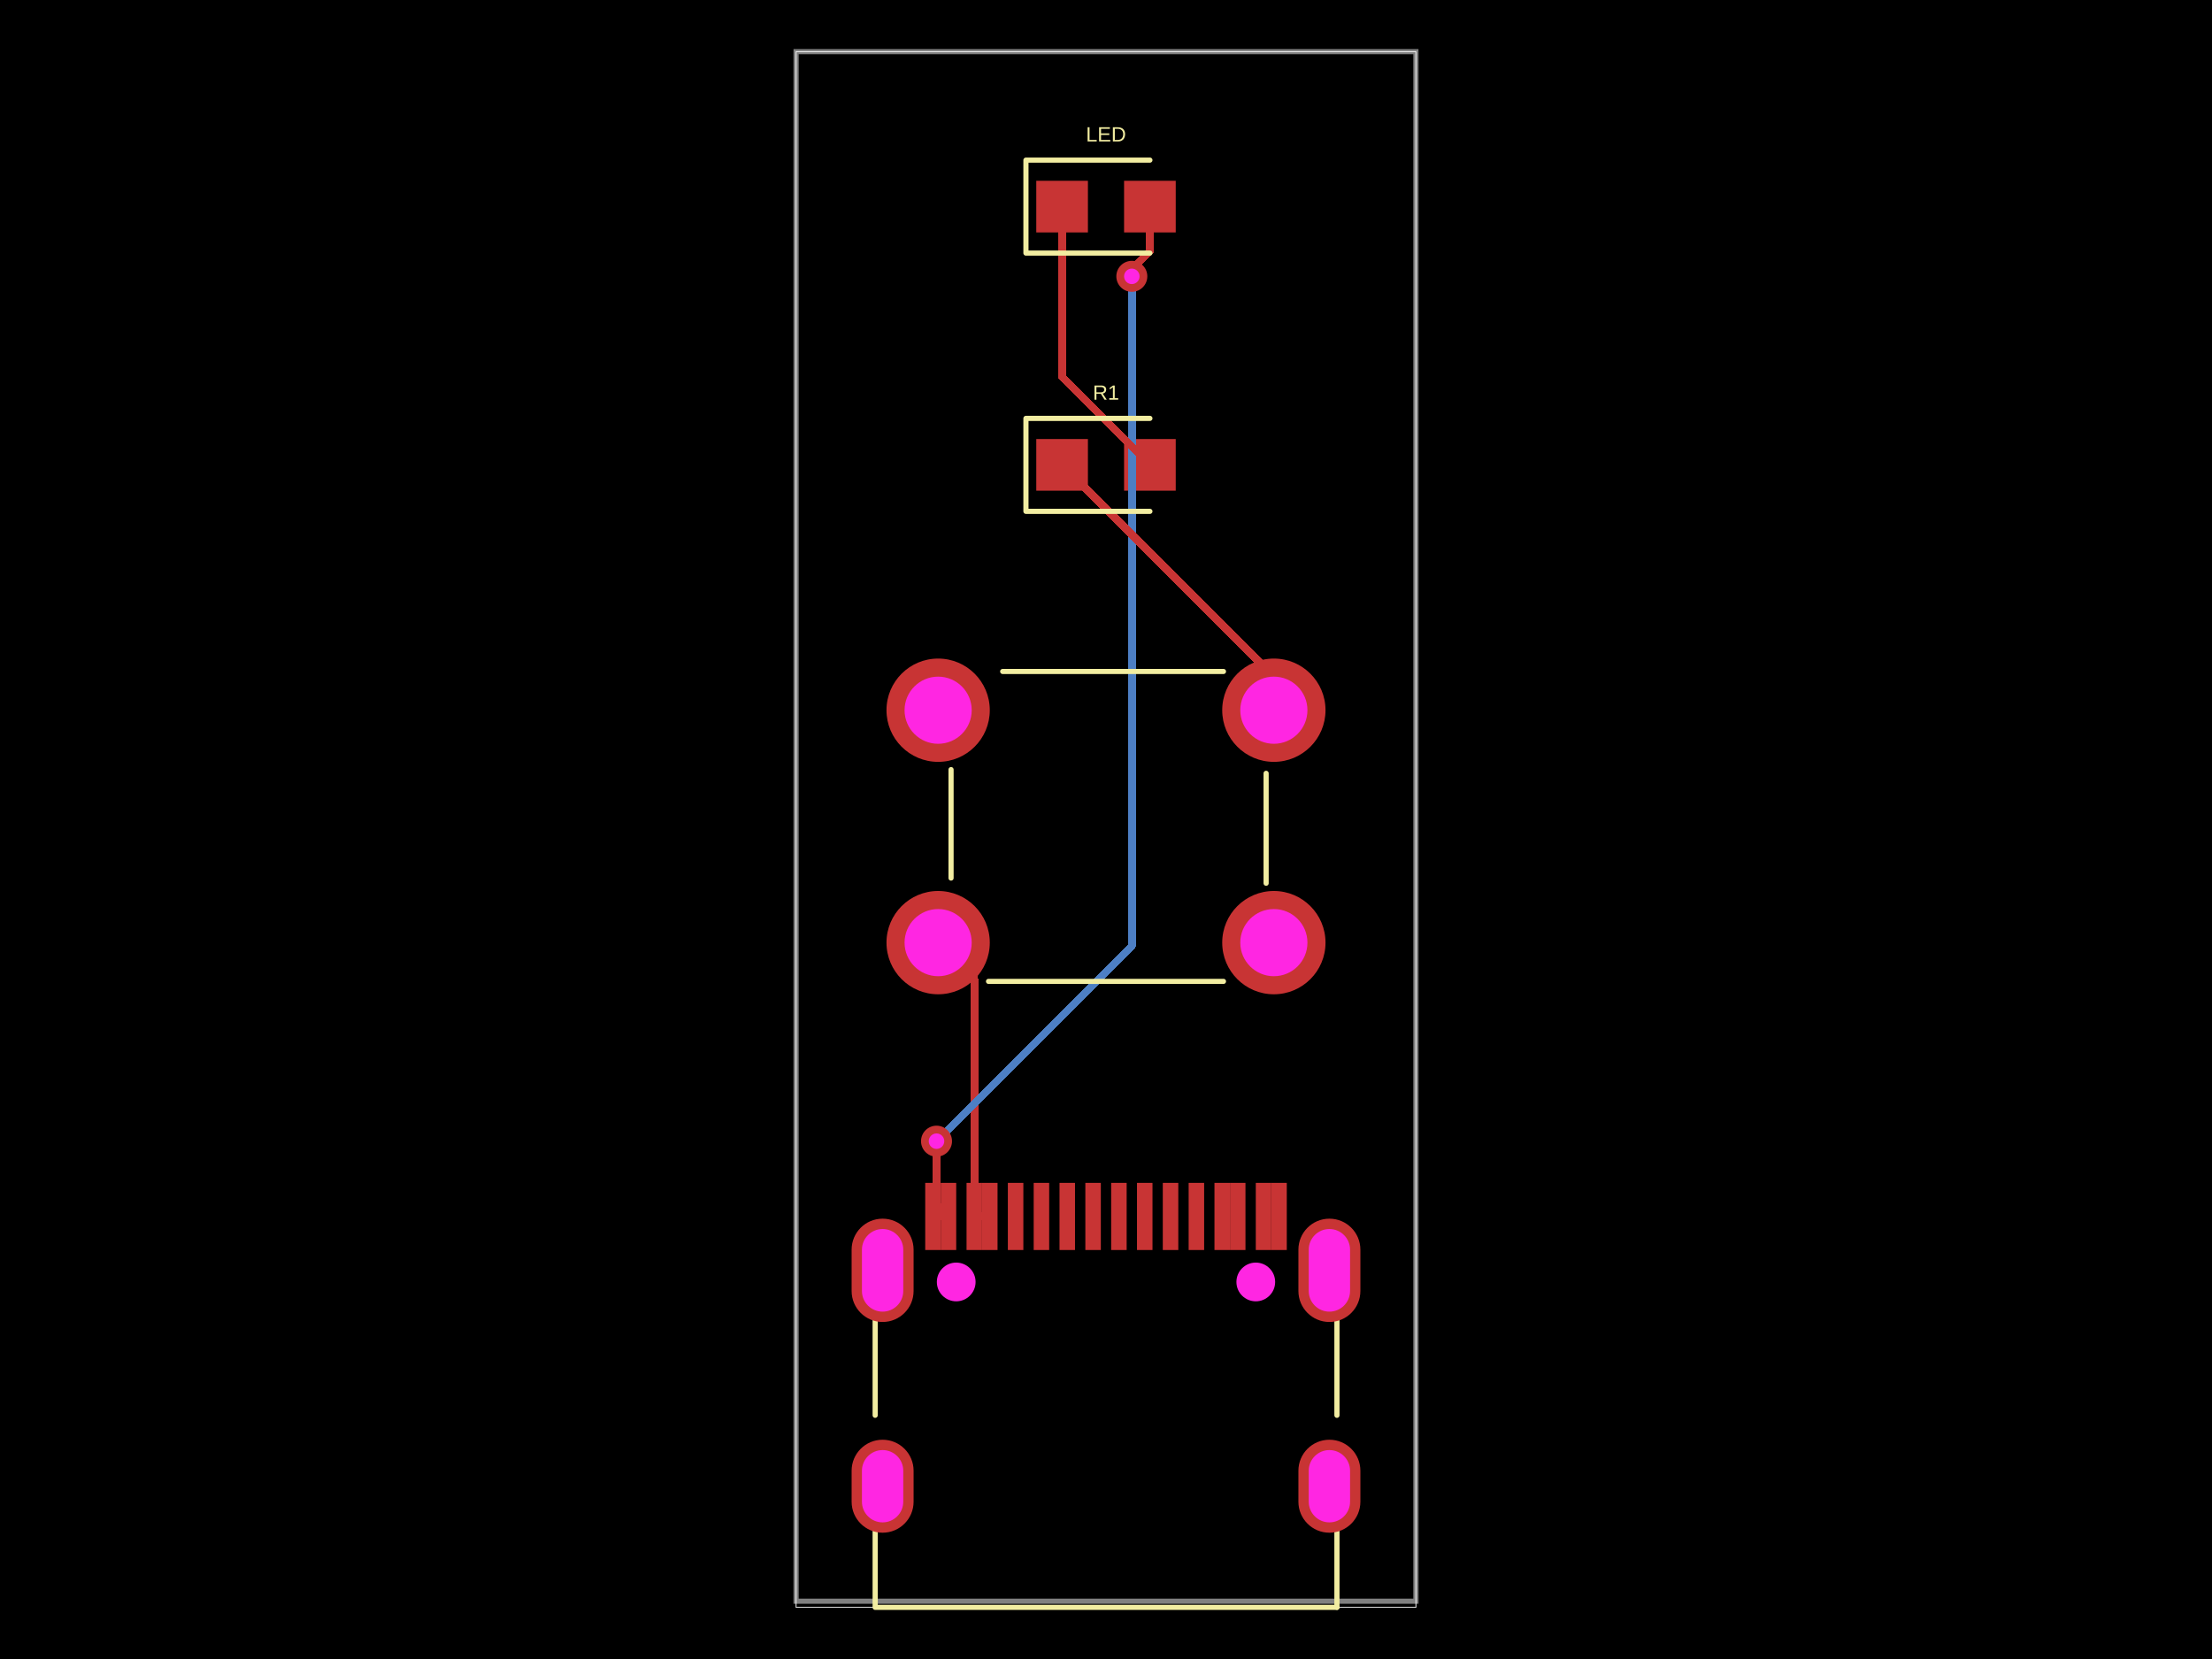
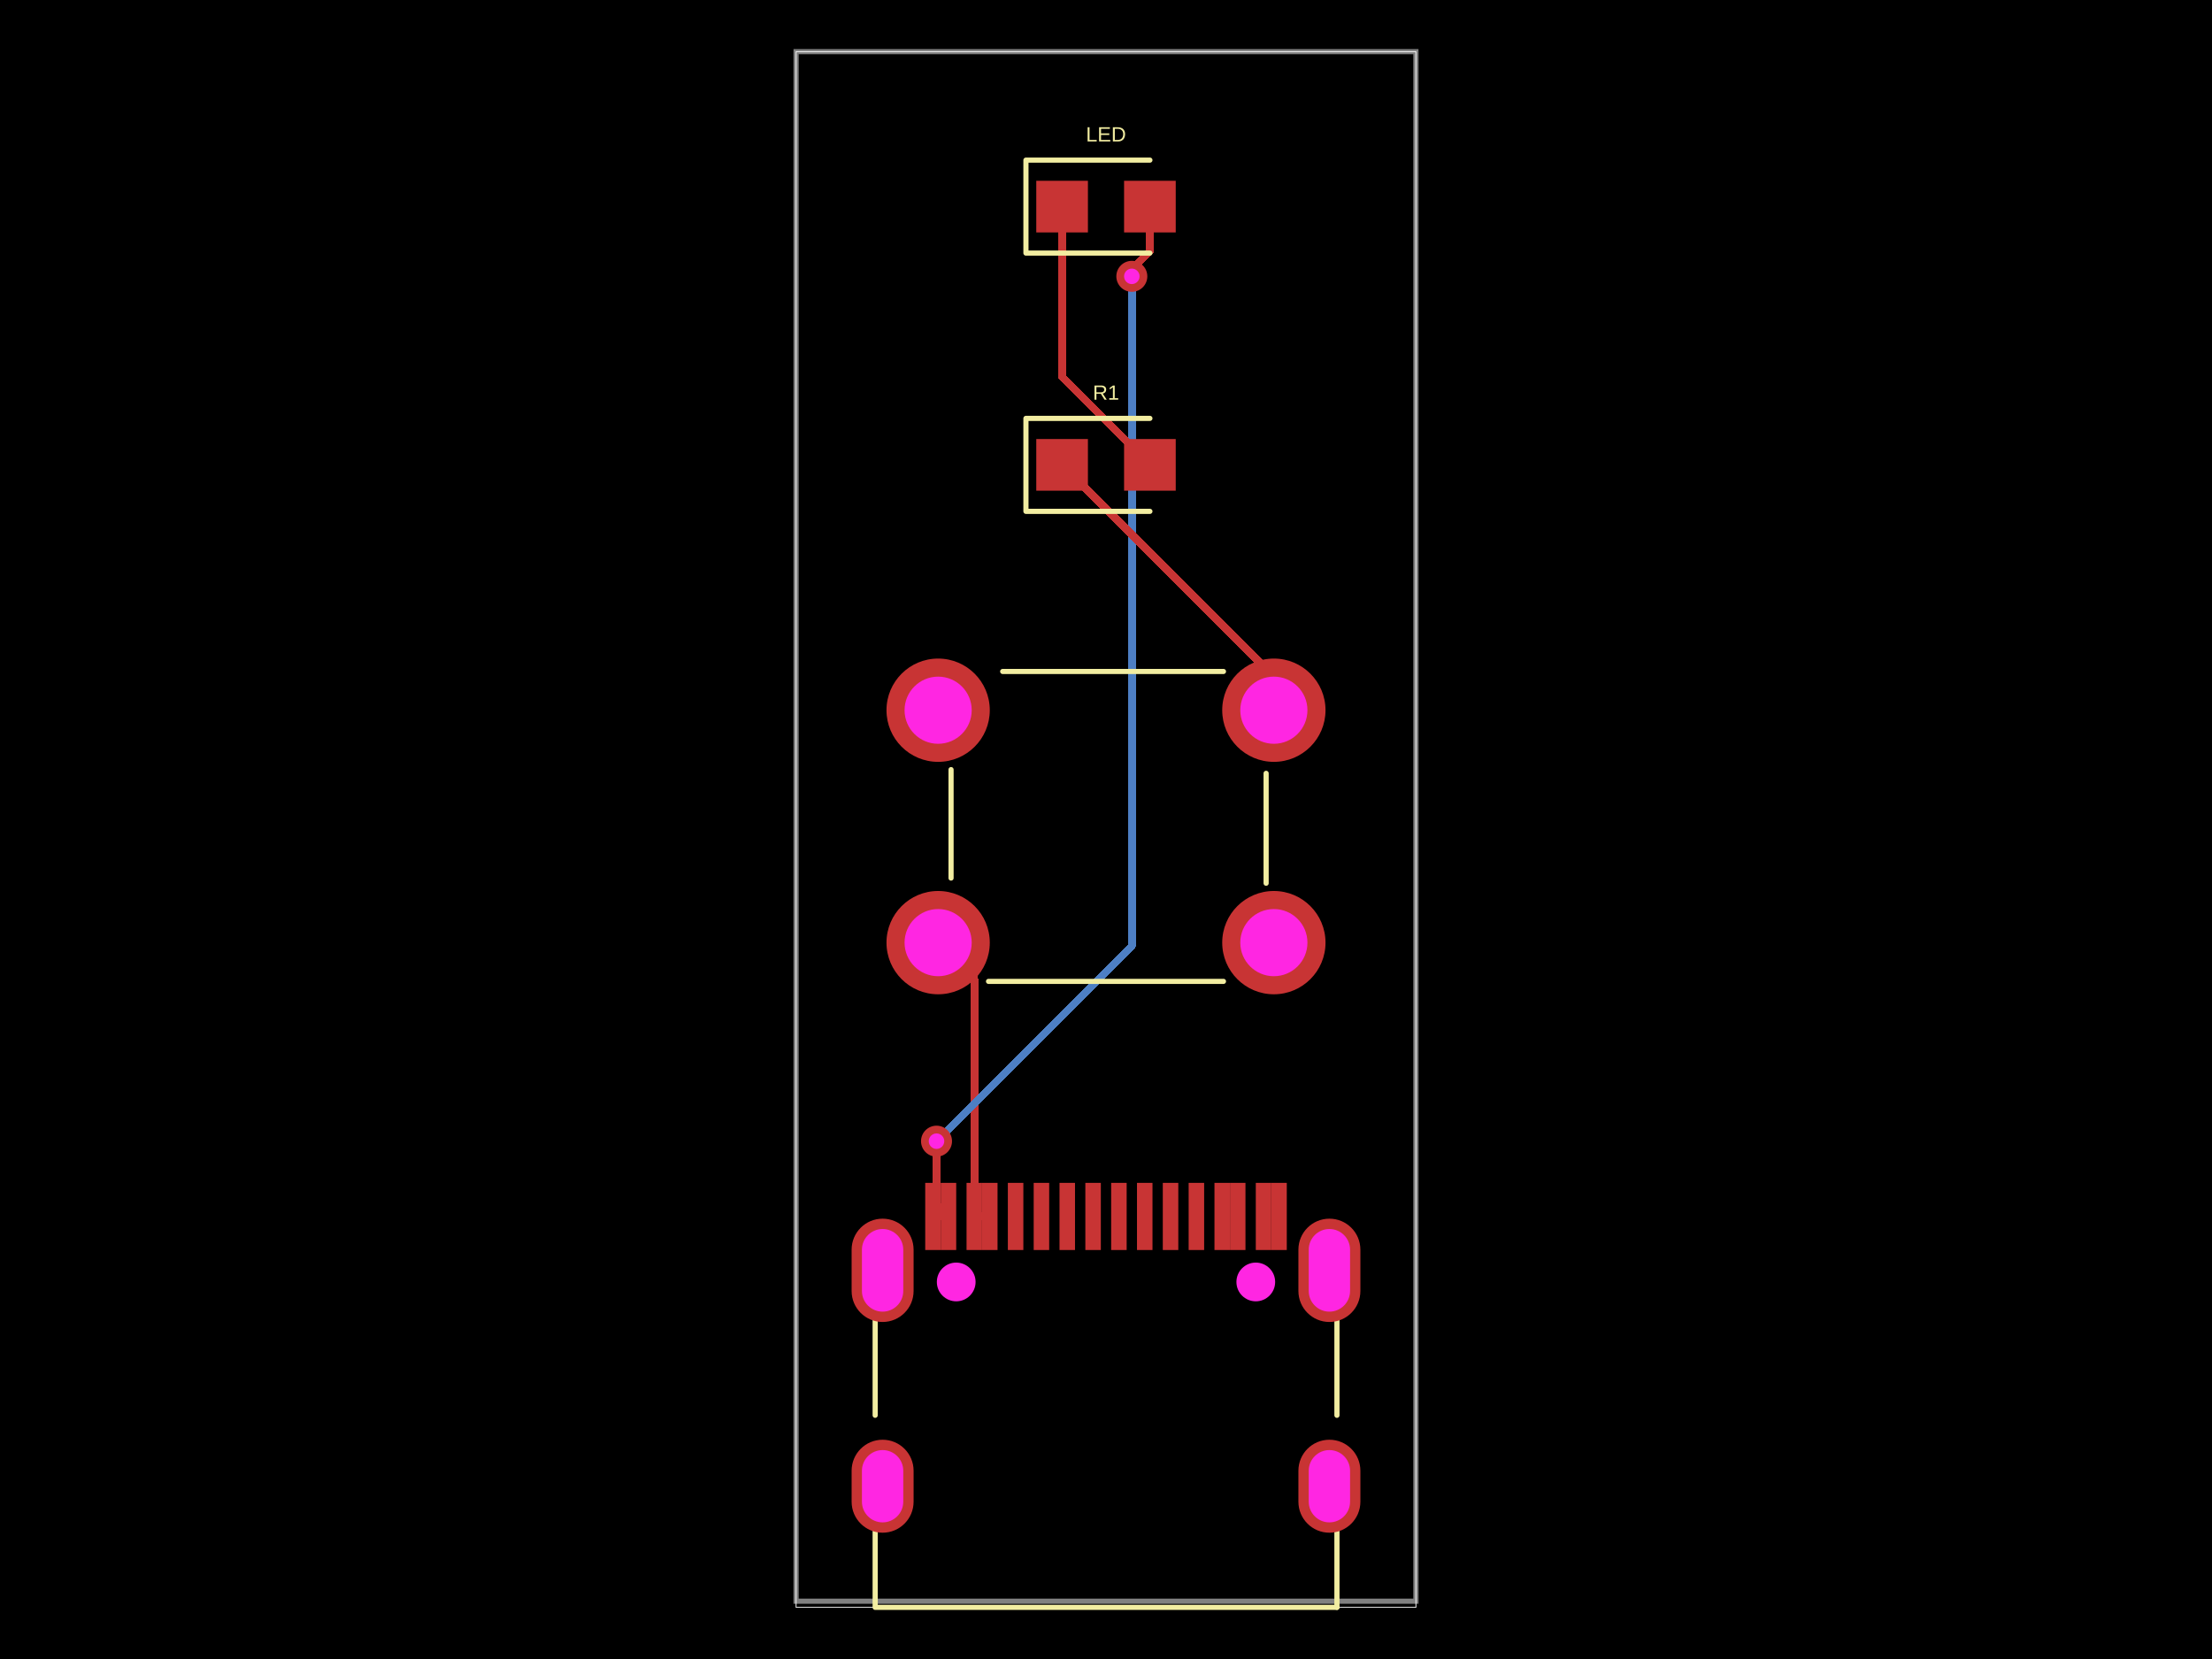
- <svg xmlns="http://www.w3.org/2000/svg" width="800" height="600">
+ <svg xmlns="http://www.w3.org/2000/svg" width="800" height="600" data-software-used-string="@tscircuit/core@0.0.516">
  <style />
  <rect class="boundary" x="0" y="0" fill="#000" width="800" height="600" />
  <rect class="pcb-boundary" fill="none" stroke="#fff" stroke-width="0.3" x="287.917" y="18.68" width="224.166" height="562.639" />
  <path class="pcb-board" d="M 287.917 579.095 L 512.083 579.095 L 512.083 18.68 L 287.917 18.68 Z" fill="none" stroke="rgba(255, 255, 255, 0.5)" stroke-width="1.868" />
-   <g transform="translate(400, 491.063) rotate(0) scale(1, -1)">
-     <rect class="pcb-component" x="-92.003" y="-63.263" width="184.007" height="126.526" />
-     <rect class="pcb-component-outline" x="-92.003" y="-63.263" width="184.007" height="126.526" />
-   </g>
-   <g transform="translate(400, 74.7219) rotate(0) scale(1, -1)">
-     <rect class="pcb-component" x="-25.219" y="-9.34" width="50.437" height="18.68" />
-     <rect class="pcb-component-outline" x="-25.219" y="-9.34" width="50.437" height="18.68" />
-   </g>
-   <g transform="translate(400, 298.8876) rotate(0) scale(1, -1)">
-     <rect class="pcb-component" x="-79.391" y="-60.71" width="158.781" height="121.42" />
-     <rect class="pcb-component-outline" x="-79.391" y="-60.71" width="158.781" height="121.42" />
-   </g>
-   <g transform="translate(400, 168.1243) rotate(0) scale(1, -1)">
-     <rect class="pcb-component" x="-25.219" y="-9.34" width="50.437" height="18.68" />
-     <rect class="pcb-component-outline" x="-25.219" y="-9.34" width="50.437" height="18.68" />
-   </g>
-   <rect class="pcb-pad" fill="rgb(200, 52, 52)" x="364.506" y="427.8" width="5.604" height="24.285" />
-   <rect class="pcb-pad" fill="rgb(200, 52, 52)" x="373.849" y="427.8" width="5.604" height="24.285" />
-   <rect class="pcb-pad" fill="rgb(200, 52, 52)" x="383.186" y="427.8" width="5.604" height="24.285" />
-   <rect class="pcb-pad" fill="rgb(200, 52, 52)" x="392.529" y="427.8" width="5.604" height="24.285" />
-   <rect class="pcb-pad" fill="rgb(200, 52, 52)" x="401.867" y="427.8" width="5.604" height="24.285" />
-   <rect class="pcb-pad" fill="rgb(200, 52, 52)" x="411.209" y="427.8" width="5.604" height="24.285" />
-   <rect class="pcb-pad" fill="rgb(200, 52, 52)" x="420.543" y="427.8" width="5.604" height="24.285" />
-   <rect class="pcb-pad" fill="rgb(200, 52, 52)" x="429.89" y="427.8" width="5.604" height="24.285" />
-   <rect class="pcb-pad" fill="rgb(200, 52, 52)" x="334.618" y="427.8" width="5.604" height="24.285" />
-   <rect class="pcb-pad" fill="rgb(200, 52, 52)" x="340.222" y="427.8" width="5.604" height="24.285" />
-   <rect class="pcb-pad" fill="rgb(200, 52, 52)" x="349.564" y="427.8" width="5.604" height="24.285" />
-   <rect class="pcb-pad" fill="rgb(200, 52, 52)" x="355.168" y="427.8" width="5.604" height="24.285" />
-   <rect class="pcb-pad" fill="rgb(200, 52, 52)" x="439.228" y="427.8" width="5.604" height="24.285" />
-   <rect class="pcb-pad" fill="rgb(200, 52, 52)" x="444.836" y="427.8" width="5.604" height="24.285" />
-   <rect class="pcb-pad" fill="rgb(200, 52, 52)" x="454.174" y="427.8" width="5.604" height="24.285" />
-   <rect class="pcb-pad" fill="rgb(200, 52, 52)" x="459.778" y="427.8" width="5.604" height="24.285" />
-   <rect class="pcb-pad" fill="rgb(200, 52, 52)" x="374.781" y="65.382" width="18.68" height="18.68" />
-   <rect class="pcb-pad" fill="rgb(200, 52, 52)" x="406.538" y="65.382" width="18.68" height="18.68" />
-   <rect class="pcb-pad" fill="rgb(200, 52, 52)" x="374.781" y="158.784" width="18.68" height="18.68" />
-   <rect class="pcb-pad" fill="rgb(200, 52, 52)" x="406.538" y="158.784" width="18.68" height="18.68" />
  <path class="pcb-trace" stroke="rgb(200, 52, 52)" fill="none" d="M 352.367 439.942 L 357.97 439.942" stroke-width="2.802" stroke-linecap="round" stroke-linejoin="round" shape-rendering="crispEdges" data-layer="top" />
  <path class="pcb-trace" stroke="rgb(200, 52, 52)" fill="none" d="M 357.97 439.942 L 357.97 439.942" stroke-width="2.802" stroke-linecap="round" stroke-linejoin="round" shape-rendering="crispEdges" data-layer="top" />
  <path class="pcb-trace" stroke="rgb(200, 52, 52)" fill="none" d="M 352.367 439.942 L 352.367 353.994" stroke-width="2.802" stroke-linecap="round" stroke-linejoin="round" shape-rendering="crispEdges" data-layer="top" />
  <path class="pcb-trace" stroke="rgb(200, 52, 52)" fill="none" d="M 352.367 353.994 L 339.29 340.917" stroke-width="2.802" stroke-linecap="round" stroke-linejoin="round" shape-rendering="crispEdges" data-layer="top" />
  <path class="pcb-trace" stroke="rgb(200, 52, 52)" fill="none" d="M 337.42 439.942 L 343.024 439.942" stroke-width="2.802" stroke-linecap="round" stroke-linejoin="round" shape-rendering="crispEdges" data-layer="top" />
  <path class="pcb-trace" stroke="rgb(200, 52, 52)" fill="none" d="M 343.024 439.942 L 343.024 439.942" stroke-width="2.802" stroke-linecap="round" stroke-linejoin="round" shape-rendering="crispEdges" data-layer="top" />
  <path class="pcb-trace" stroke="rgb(77, 127, 196)" fill="none" d="M 409.34 99.941 L 409.34 99.941" stroke-width="2.802" stroke-linecap="round" stroke-linejoin="round" shape-rendering="crispEdges" data-layer="bottom" />
  <path class="pcb-trace" stroke="rgb(77, 127, 196)" fill="none" d="M 409.34 99.941 L 409.34 342.086" stroke-width="2.802" stroke-linecap="round" stroke-linejoin="round" shape-rendering="crispEdges" data-layer="bottom" />
  <path class="pcb-trace" stroke="rgb(77, 127, 196)" fill="none" d="M 409.34 342.086 L 341.28 410.147" stroke-width="2.802" stroke-linecap="round" stroke-linejoin="round" shape-rendering="crispEdges" data-layer="bottom" />
  <path class="pcb-trace" stroke="rgb(77, 127, 196)" fill="none" d="M 341.28 410.147 L 338.705 412.722" stroke-width="2.802" stroke-linecap="round" stroke-linejoin="round" shape-rendering="crispEdges" data-layer="bottom" />
  <path class="pcb-trace" stroke="rgb(77, 127, 196)" fill="none" d="M 338.705 412.722 L 338.705 412.722" stroke-width="2.802" stroke-linecap="round" stroke-linejoin="round" shape-rendering="crispEdges" data-layer="bottom" />
  <path class="pcb-trace" stroke="rgb(200, 52, 52)" fill="none" d="M 415.878 74.722 L 415.878 90.891" stroke-width="2.802" stroke-linecap="round" stroke-linejoin="round" shape-rendering="crispEdges" data-layer="top" />
  <path class="pcb-trace" stroke="rgb(200, 52, 52)" fill="none" d="M 415.878 90.891 L 410.801 95.968" stroke-width="2.802" stroke-linecap="round" stroke-linejoin="round" shape-rendering="crispEdges" data-layer="top" />
  <path class="pcb-trace" stroke="rgb(200, 52, 52)" fill="none" d="M 410.801 95.968 L 409.34 99.941" stroke-width="2.802" stroke-linecap="round" stroke-linejoin="round" shape-rendering="crispEdges" data-layer="top" />
  <path class="pcb-trace" stroke="rgb(200, 52, 52)" fill="none" d="M 409.34 99.941 L 409.34 99.941" stroke-width="2.802" stroke-linecap="round" stroke-linejoin="round" shape-rendering="crispEdges" data-layer="top" />
  <path class="pcb-trace" stroke="rgb(200, 52, 52)" fill="none" d="M 338.705 412.722 L 338.705 412.722" stroke-width="2.802" stroke-linecap="round" stroke-linejoin="round" shape-rendering="crispEdges" data-layer="top" />
  <path class="pcb-trace" stroke="rgb(200, 52, 52)" fill="none" d="M 338.705 412.722 L 338.705 435.623" stroke-width="2.802" stroke-linecap="round" stroke-linejoin="round" shape-rendering="crispEdges" data-layer="top" />
  <path class="pcb-trace" stroke="rgb(200, 52, 52)" fill="none" d="M 338.705 435.623 L 343.024 439.942" stroke-width="2.802" stroke-linecap="round" stroke-linejoin="round" shape-rendering="crispEdges" data-layer="top" />
  <path class="pcb-trace" stroke="rgb(200, 52, 52)" fill="none" d="M 415.878 168.124 L 384.122 136.367" stroke-width="2.802" stroke-linecap="round" stroke-linejoin="round" shape-rendering="crispEdges" data-layer="top" />
  <path class="pcb-trace" stroke="rgb(200, 52, 52)" fill="none" d="M 384.122 136.367 L 384.122 74.722" stroke-width="2.802" stroke-linecap="round" stroke-linejoin="round" shape-rendering="crispEdges" data-layer="top" />
  <path class="pcb-trace" stroke="rgb(200, 52, 52)" fill="none" d="M 460.71 256.858 L 460.71 244.713" stroke-width="2.802" stroke-linecap="round" stroke-linejoin="round" shape-rendering="crispEdges" data-layer="top" />
  <path class="pcb-trace" stroke="rgb(200, 52, 52)" fill="none" d="M 460.71 244.713 L 384.122 168.124" stroke-width="2.802" stroke-linecap="round" stroke-linejoin="round" shape-rendering="crispEdges" data-layer="top" />
+   <rect class="pcb-pad" fill="rgb(200, 52, 52)" x="364.506" y="427.8" width="5.604" height="24.285" data-layer="top" />
+   <rect class="pcb-pad" fill="rgb(200, 52, 52)" x="373.849" y="427.8" width="5.604" height="24.285" data-layer="top" />
+   <rect class="pcb-pad" fill="rgb(200, 52, 52)" x="383.186" y="427.8" width="5.604" height="24.285" data-layer="top" />
+   <rect class="pcb-pad" fill="rgb(200, 52, 52)" x="392.529" y="427.8" width="5.604" height="24.285" data-layer="top" />
+   <rect class="pcb-pad" fill="rgb(200, 52, 52)" x="401.867" y="427.8" width="5.604" height="24.285" data-layer="top" />
+   <rect class="pcb-pad" fill="rgb(200, 52, 52)" x="411.209" y="427.8" width="5.604" height="24.285" data-layer="top" />
+   <rect class="pcb-pad" fill="rgb(200, 52, 52)" x="420.543" y="427.8" width="5.604" height="24.285" data-layer="top" />
+   <rect class="pcb-pad" fill="rgb(200, 52, 52)" x="429.89" y="427.8" width="5.604" height="24.285" data-layer="top" />
+   <rect class="pcb-pad" fill="rgb(200, 52, 52)" x="334.618" y="427.8" width="5.604" height="24.285" data-layer="top" />
+   <rect class="pcb-pad" fill="rgb(200, 52, 52)" x="340.222" y="427.8" width="5.604" height="24.285" data-layer="top" />
+   <rect class="pcb-pad" fill="rgb(200, 52, 52)" x="349.564" y="427.8" width="5.604" height="24.285" data-layer="top" />
+   <rect class="pcb-pad" fill="rgb(200, 52, 52)" x="355.168" y="427.8" width="5.604" height="24.285" data-layer="top" />
+   <rect class="pcb-pad" fill="rgb(200, 52, 52)" x="439.228" y="427.8" width="5.604" height="24.285" data-layer="top" />
+   <rect class="pcb-pad" fill="rgb(200, 52, 52)" x="444.836" y="427.8" width="5.604" height="24.285" data-layer="top" />
+   <rect class="pcb-pad" fill="rgb(200, 52, 52)" x="454.174" y="427.8" width="5.604" height="24.285" data-layer="top" />
+   <rect class="pcb-pad" fill="rgb(200, 52, 52)" x="459.778" y="427.8" width="5.604" height="24.285" data-layer="top" />
+   <rect class="pcb-pad" fill="rgb(200, 52, 52)" x="374.781" y="65.382" width="18.68" height="18.68" data-layer="top" />
+   <rect class="pcb-pad" fill="rgb(200, 52, 52)" x="406.538" y="65.382" width="18.68" height="18.68" data-layer="top" />
+   <rect class="pcb-pad" fill="rgb(200, 52, 52)" x="374.781" y="158.784" width="18.68" height="18.68" data-layer="top" />
+   <rect class="pcb-pad" fill="rgb(200, 52, 52)" x="406.538" y="158.784" width="18.68" height="18.68" data-layer="top" />
  <g>
    <circle class="pcb-hole-outer" fill="rgb(200, 52, 52)" cx="409.34" cy="99.941" r="5.604" />
-     <circle class="pcb-hole-inner" fill="rgb(255, 38, 226)" cx="409.34" cy="99.941" r="2.802" />
+     <circle class="pcb-hole-inner" fill="#FF26E2" cx="409.34" cy="99.941" r="2.802" />
  </g>
  <g>
    <circle class="pcb-hole-outer" fill="rgb(200, 52, 52)" cx="338.705" cy="412.722" r="5.604" />
-     <circle class="pcb-hole-inner" fill="rgb(255, 38, 226)" cx="338.705" cy="412.722" r="2.802" />
+     <circle class="pcb-hole-inner" fill="#FF26E2" cx="338.705" cy="412.722" r="2.802" />
  </g>
  <path class="pcb-silkscreen pcb-silkscreen-top" d="M 316.517 511.858 L 316.517 477.058" fill="none" stroke="#f2eda1" stroke-width="1.868" stroke-linecap="round" stroke-linejoin="round" data-pcb-component-id="null" data-pcb-silkscreen-path-id="pcb_silkscreen_path_0" />
  <path class="pcb-silkscreen pcb-silkscreen-top" d="M 483.521 581.32 L 316.517 581.32 L 316.517 553.648" fill="none" stroke="#f2eda1" stroke-width="1.868" stroke-linecap="round" stroke-linejoin="round" data-pcb-component-id="null" data-pcb-silkscreen-path-id="pcb_silkscreen_path_1" />
  <path class="pcb-silkscreen pcb-silkscreen-top" d="M 483.521 511.865 L 483.521 477.052" fill="none" stroke="#f2eda1" stroke-width="1.868" stroke-linecap="round" stroke-linejoin="round" data-pcb-component-id="null" data-pcb-silkscreen-path-id="pcb_silkscreen_path_2" />
  <path class="pcb-silkscreen pcb-silkscreen-top" d="M 483.521 581.32 L 483.521 553.641" fill="none" stroke="#f2eda1" stroke-width="1.868" stroke-linecap="round" stroke-linejoin="round" data-pcb-component-id="null" data-pcb-silkscreen-path-id="pcb_silkscreen_path_3" />
  <path class="pcb-silkscreen pcb-silkscreen-top" d="M 415.878 57.909 L 371.045 57.909 L 371.045 91.534 L 415.878 91.534" fill="none" stroke="#f2eda1" stroke-width="1.868" stroke-linecap="round" stroke-linejoin="round" data-pcb-component-id="pcb_component_1" data-pcb-silkscreen-path-id="pcb_silkscreen_path_4" />
  <path class="pcb-silkscreen pcb-silkscreen-top" d="M 357.515 354.929 L 442.485 354.929" fill="none" stroke="#f2eda1" stroke-width="1.868" stroke-linecap="round" stroke-linejoin="round" data-pcb-component-id="null" data-pcb-silkscreen-path-id="pcb_silkscreen_path_5" />
  <path class="pcb-silkscreen pcb-silkscreen-top" d="M 343.959 278.339 L 343.959 317.568" fill="none" stroke="#f2eda1" stroke-width="1.868" stroke-linecap="round" stroke-linejoin="round" data-pcb-component-id="null" data-pcb-silkscreen-path-id="pcb_silkscreen_path_6" />
  <path class="pcb-silkscreen pcb-silkscreen-top" d="M 457.909 279.684 L 457.909 319.436" fill="none" stroke="#f2eda1" stroke-width="1.868" stroke-linecap="round" stroke-linejoin="round" data-pcb-component-id="null" data-pcb-silkscreen-path-id="pcb_silkscreen_path_7" />
  <path class="pcb-silkscreen pcb-silkscreen-top" d="M 362.639 242.846 L 442.485 242.846" fill="none" stroke="#f2eda1" stroke-width="1.868" stroke-linecap="round" stroke-linejoin="round" data-pcb-component-id="null" data-pcb-silkscreen-path-id="pcb_silkscreen_path_8" />
  <path class="pcb-silkscreen pcb-silkscreen-top" d="M 415.878 151.312 L 371.045 151.312 L 371.045 184.937 L 415.878 184.937" fill="none" stroke="#f2eda1" stroke-width="1.868" stroke-linecap="round" stroke-linejoin="round" data-pcb-component-id="pcb_component_3" data-pcb-silkscreen-path-id="pcb_silkscreen_path_9" />
  <text x="0" y="0" dx="0" dy="0" fill="#f2eda1" font-family="Arial, sans-serif" font-size="7.472" text-anchor="middle" dominant-baseline="central" transform="matrix(1,0,0,1,400,48.56924)" class="pcb-silkscreen-text pcb-silkscreen-top" data-pcb-silkscreen-text-id="pcb_component_1" stroke="none">LED</text>
  <text x="0" y="0" dx="0" dy="0" fill="#f2eda1" font-family="Arial, sans-serif" font-size="7.472" text-anchor="middle" dominant-baseline="central" transform="matrix(1,0,0,1,400,141.9716)" class="pcb-silkscreen-text pcb-silkscreen-top" data-pcb-silkscreen-text-id="pcb_component_3" stroke="none">R1</text>
  <g>
    <path class="pcb-hole-outer" fill="rgb(200, 52, 52)" d="M469.587,531.909 v11.208 a11.208,11.208 0 0 0 22.417,0 v-11.208 a11.208,11.208 0 0 0 -22.417,0 z" />
-     <path class="pcb-hole-inner" fill="rgb(255, 38, 226)" d="M473.323,531.909 v11.208 a7.472,7.472 0 0 0 14.944,0 v-11.208 a7.472,7.472 0 0 0 -14.944,0 z" />
+     <path class="pcb-hole-inner" fill="#FF26E2" d="M473.323,531.909 v11.208 a7.472,7.472 0 0 0 14.944,0 v-11.208 a7.472,7.472 0 0 0 -14.944,0 z" />
  </g>
  <g>
    <path class="pcb-hole-outer" fill="rgb(200, 52, 52)" d="M469.587,451.96 v14.944 a11.208,11.208 0 0 0 22.417,0 v-14.944 a11.208,11.208 0 0 0 -22.417,0 z" />
-     <path class="pcb-hole-inner" fill="rgb(255, 38, 226)" d="M473.323,451.96 v14.944 a7.472,7.472 0 0 0 14.944,0 v-14.944 a7.472,7.472 0 0 0 -14.944,0 z" />
+     <path class="pcb-hole-inner" fill="#FF26E2" d="M473.323,451.96 v14.944 a7.472,7.472 0 0 0 14.944,0 v-14.944 a7.472,7.472 0 0 0 -14.944,0 z" />
  </g>
  <g>
    <path class="pcb-hole-outer" fill="rgb(200, 52, 52)" d="M307.997,451.96 v14.944 a11.208,11.208 0 0 0 22.417,0 v-14.944 a11.208,11.208 0 0 0 -22.417,0 z" />
-     <path class="pcb-hole-inner" fill="rgb(255, 38, 226)" d="M311.733,451.96 v14.944 a7.472,7.472 0 0 0 14.944,0 v-14.944 a7.472,7.472 0 0 0 -14.944,0 z" />
+     <path class="pcb-hole-inner" fill="#FF26E2" d="M311.733,451.96 v14.944 a7.472,7.472 0 0 0 14.944,0 v-14.944 a7.472,7.472 0 0 0 -14.944,0 z" />
  </g>
  <g>
    <path class="pcb-hole-outer" fill="rgb(200, 52, 52)" d="M307.997,531.909 v11.208 a11.208,11.208 0 0 0 22.417,0 v-11.208 a11.208,11.208 0 0 0 -22.417,0 z" />
-     <path class="pcb-hole-inner" fill="rgb(255, 38, 226)" d="M311.733,531.909 v11.208 a7.472,7.472 0 0 0 14.944,0 v-11.208 a7.472,7.472 0 0 0 -14.944,0 z" />
+     <path class="pcb-hole-inner" fill="#FF26E2" d="M311.733,531.909 v11.208 a7.472,7.472 0 0 0 14.944,0 v-11.208 a7.472,7.472 0 0 0 -14.944,0 z" />
  </g>
  <g>
    <circle class="pcb-hole-outer" fill="rgb(200, 52, 52)" cx="460.71" cy="340.917" r="18.68" />
-     <circle class="pcb-hole-inner" fill="rgb(255, 38, 226)" cx="460.71" cy="340.917" r="12.143" />
+     <circle class="pcb-hole-inner" fill="#FF26E2" cx="460.71" cy="340.917" r="12.143" />
  </g>
  <g>
    <circle class="pcb-hole-outer" fill="rgb(200, 52, 52)" cx="460.71" cy="256.858" r="18.68" />
-     <circle class="pcb-hole-inner" fill="rgb(255, 38, 226)" cx="460.71" cy="256.858" r="12.143" />
+     <circle class="pcb-hole-inner" fill="#FF26E2" cx="460.71" cy="256.858" r="12.143" />
  </g>
  <g>
    <circle class="pcb-hole-outer" fill="rgb(200, 52, 52)" cx="339.29" cy="256.858" r="18.68" />
-     <circle class="pcb-hole-inner" fill="rgb(255, 38, 226)" cx="339.29" cy="256.858" r="12.143" />
+     <circle class="pcb-hole-inner" fill="#FF26E2" cx="339.29" cy="256.858" r="12.143" />
  </g>
  <g>
    <circle class="pcb-hole-outer" fill="rgb(200, 52, 52)" cx="339.29" cy="340.917" r="18.68" />
-     <circle class="pcb-hole-inner" fill="rgb(255, 38, 226)" cx="339.29" cy="340.917" r="12.143" />
+     <circle class="pcb-hole-inner" fill="#FF26E2" cx="339.29" cy="340.917" r="12.143" />
  </g>
  <circle class="pcb-hole" cx="345.828" cy="463.638" r="7.005" fill="#FF26E2" />
  <circle class="pcb-hole" cx="454.172" cy="463.638" r="7.005" fill="#FF26E2" />
</svg>
